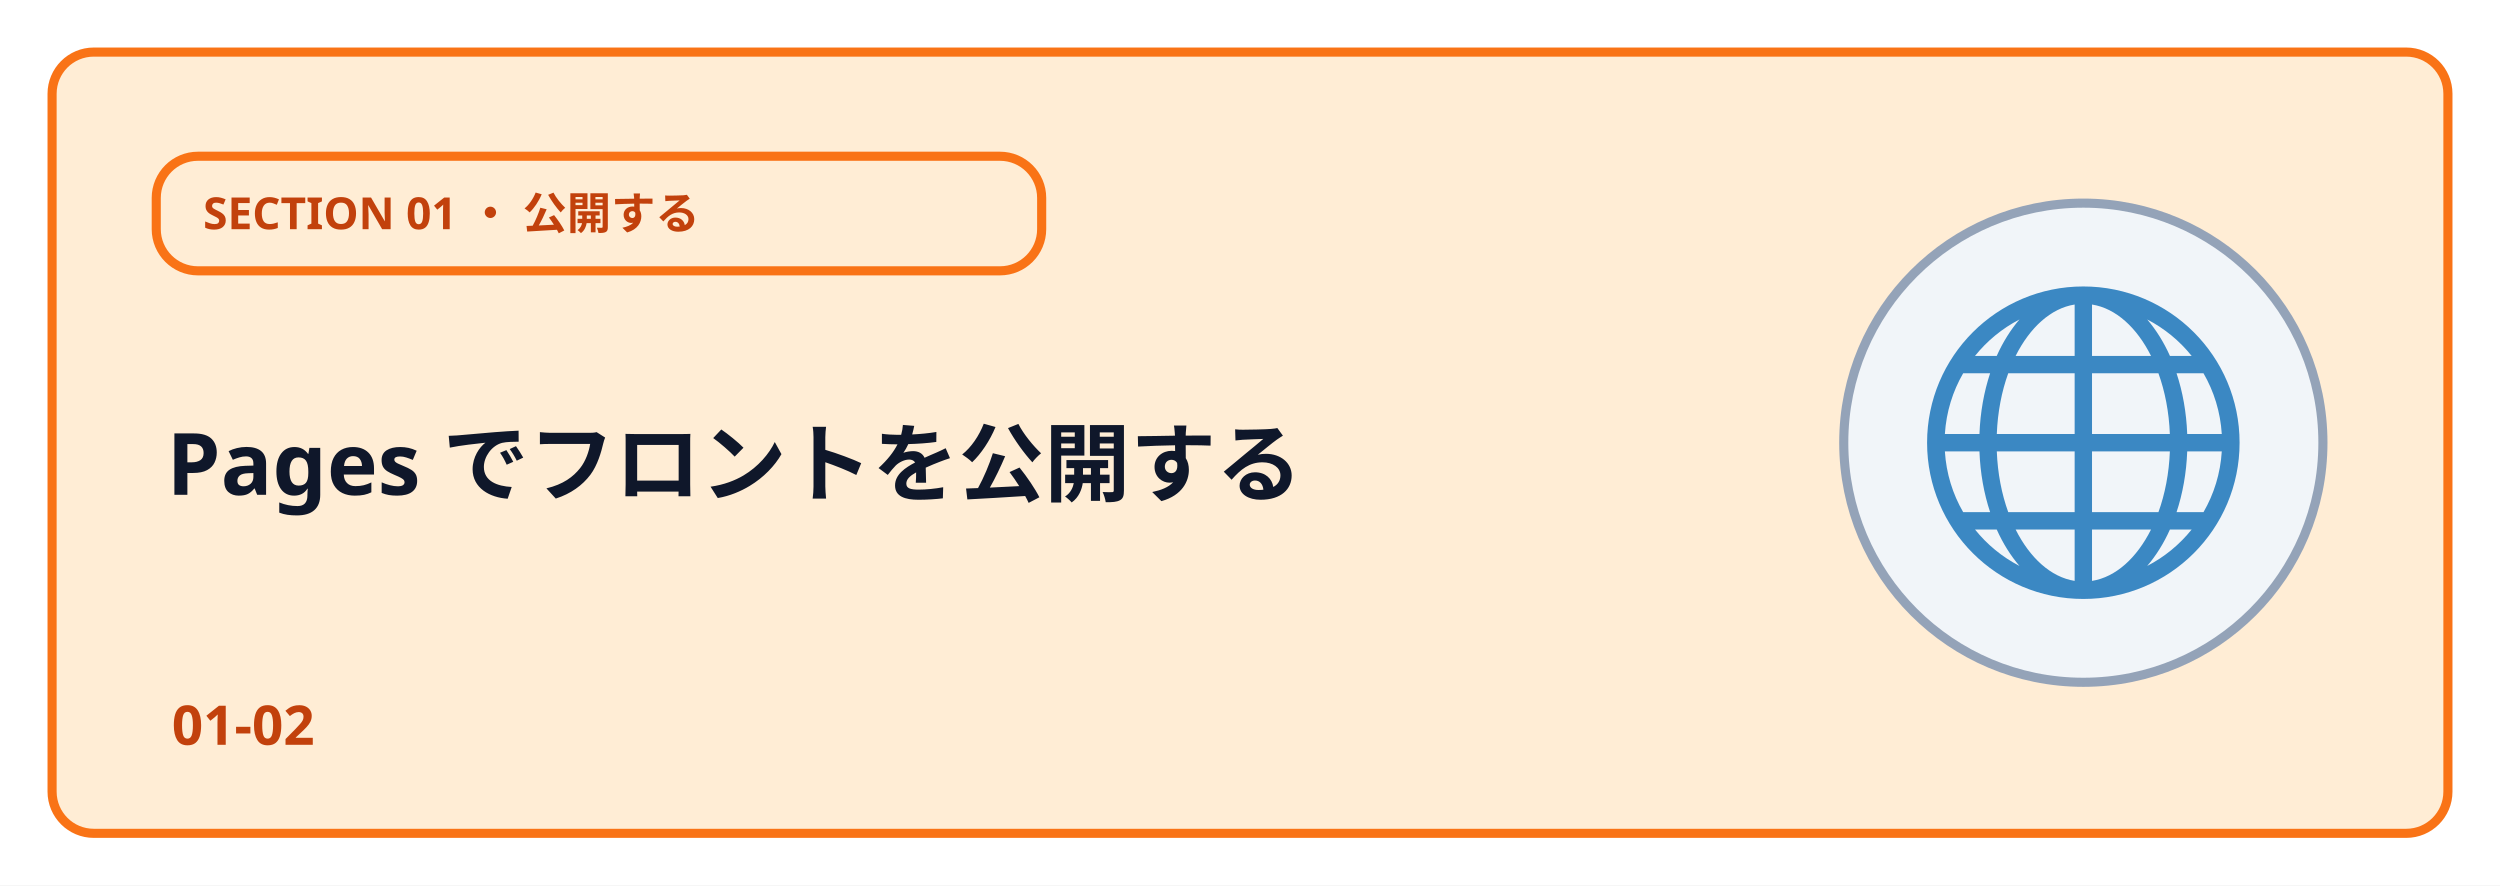
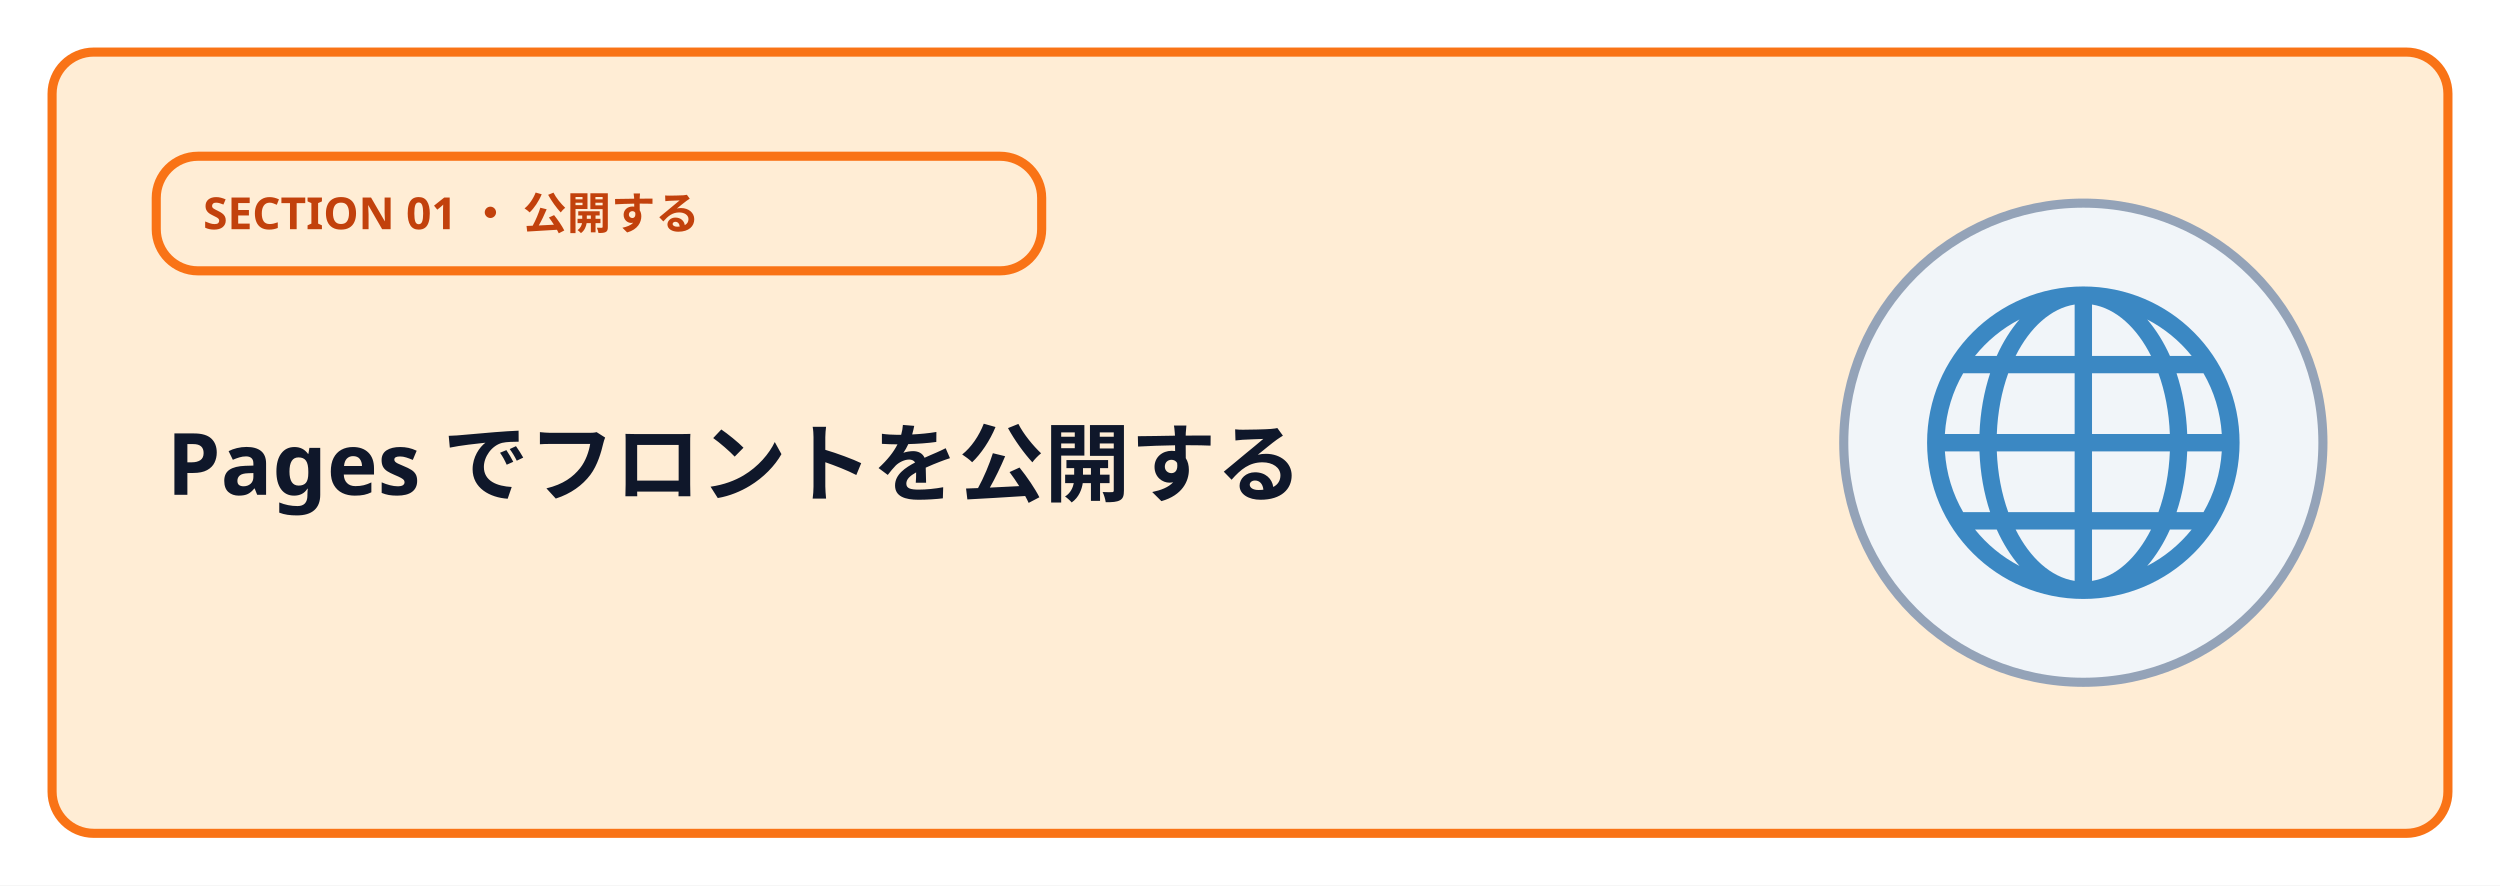
<svg xmlns="http://www.w3.org/2000/svg" width="960" height="340" viewBox="0 0 960 340" font-family="'Hiragino Sans','Noto Sans JP','Yu Gothic','Segoe UI',sans-serif">
  <defs>
    <marker id="aR" viewBox="0 0 10 10" refX="8" refY="5" markerWidth="7" markerHeight="7" orient="auto-start-reverse">
      <path d="M0 1 L9 5 L0 9 z" fill="#475569" />
    </marker>
    <marker id="aRsub" viewBox="0 0 10 10" refX="8" refY="5" markerWidth="7" markerHeight="7" orient="auto-start-reverse">
      <path d="M0 1 L9 5 L0 9 z" fill="#94a3b8" />
    </marker>
  </defs>
  <rect x="0" y="0" width="960" height="340" fill="#ffffff" />
  <rect x="20" y="20" width="920" height="300" rx="16" fill="#ffedd5" stroke="#f97316" stroke-width="3.5" />
  <rect x="60" y="60" width="340" height="44" rx="16" fill="#ffedd5" stroke="#f97316" stroke-width="3.5" />
  <text x="78" y="88" text-anchor="start" font-size="17" fill="#c2410c" font-weight="600">SECTION 01 ・ 公開する</text>
  <text x="64" y="190" text-anchor="start" font-size="33" fill="#0f172a" font-weight="700">Pages でフロントを公開する</text>
-   <text x="66" y="286" text-anchor="start" font-size="21" fill="#c2410c" font-weight="700">01-02</text>
  <ellipse cx="800" cy="170" rx="92" ry="92" fill="#f1f5f9" stroke="#94a3b8" stroke-width="3.5" />
  <svg x="740" y="110" width="120" height="120" viewBox="0 0 36 36">
    <path fill="#3B88C3" d="M18 0C8.059 0 0 8.059 0 18s8.059 18 18 18 18-8.059 18-18S27.941 0 18 0zM2.05 19h3.983c.092 2.506.522 4.871 1.229 7H4.158c-1.207-2.083-1.95-4.459-2.108-7zM19 8V2.081c2.747.436 5.162 2.655 6.799 5.919H19zm7.651 2c.754 2.083 1.219 4.46 1.317 7H19v-7h7.651zM17 2.081V8h-6.799C11.837 4.736 14.253 2.517 17 2.081zM17 10v7H8.032c.098-2.54.563-4.917 1.317-7H17zM6.034 17H2.05c.158-2.54.901-4.917 2.107-7h3.104c-.705 2.129-1.135 4.495-1.227 7zm1.998 2H17v7H9.349c-.754-2.083-1.219-4.459-1.317-7zM17 28v5.919c-2.747-.437-5.163-2.655-6.799-5.919H17zm2 5.919V28h6.8c-1.637 3.264-4.053 5.482-6.8 5.919zM19 26v-7h8.969c-.099 2.541-.563 4.917-1.317 7H19zm10.967-7h3.982c-.157 2.541-.9 4.917-2.107 7h-3.104c.706-2.129 1.136-4.494 1.229-7zm0-2c-.093-2.505-.523-4.871-1.229-7h3.104c1.207 2.083 1.95 4.46 2.107 7h-3.982zm.512-9h-2.503c-.717-1.604-1.606-3.015-2.619-4.199C27.346 4.833 29.089 6.267 30.479 8zM10.643 3.801C9.629 4.985 8.74 6.396 8.023 8H5.521c1.39-1.733 3.133-3.166 5.122-4.199zM5.521 28h2.503c.716 1.604 1.605 3.015 2.619 4.198C8.654 31.166 6.911 29.733 5.521 28zm19.836 4.198c1.014-1.184 1.902-2.594 2.619-4.198h2.503c-1.39 1.733-3.133 3.166-5.122 4.198z" />
  </svg>
</svg>
